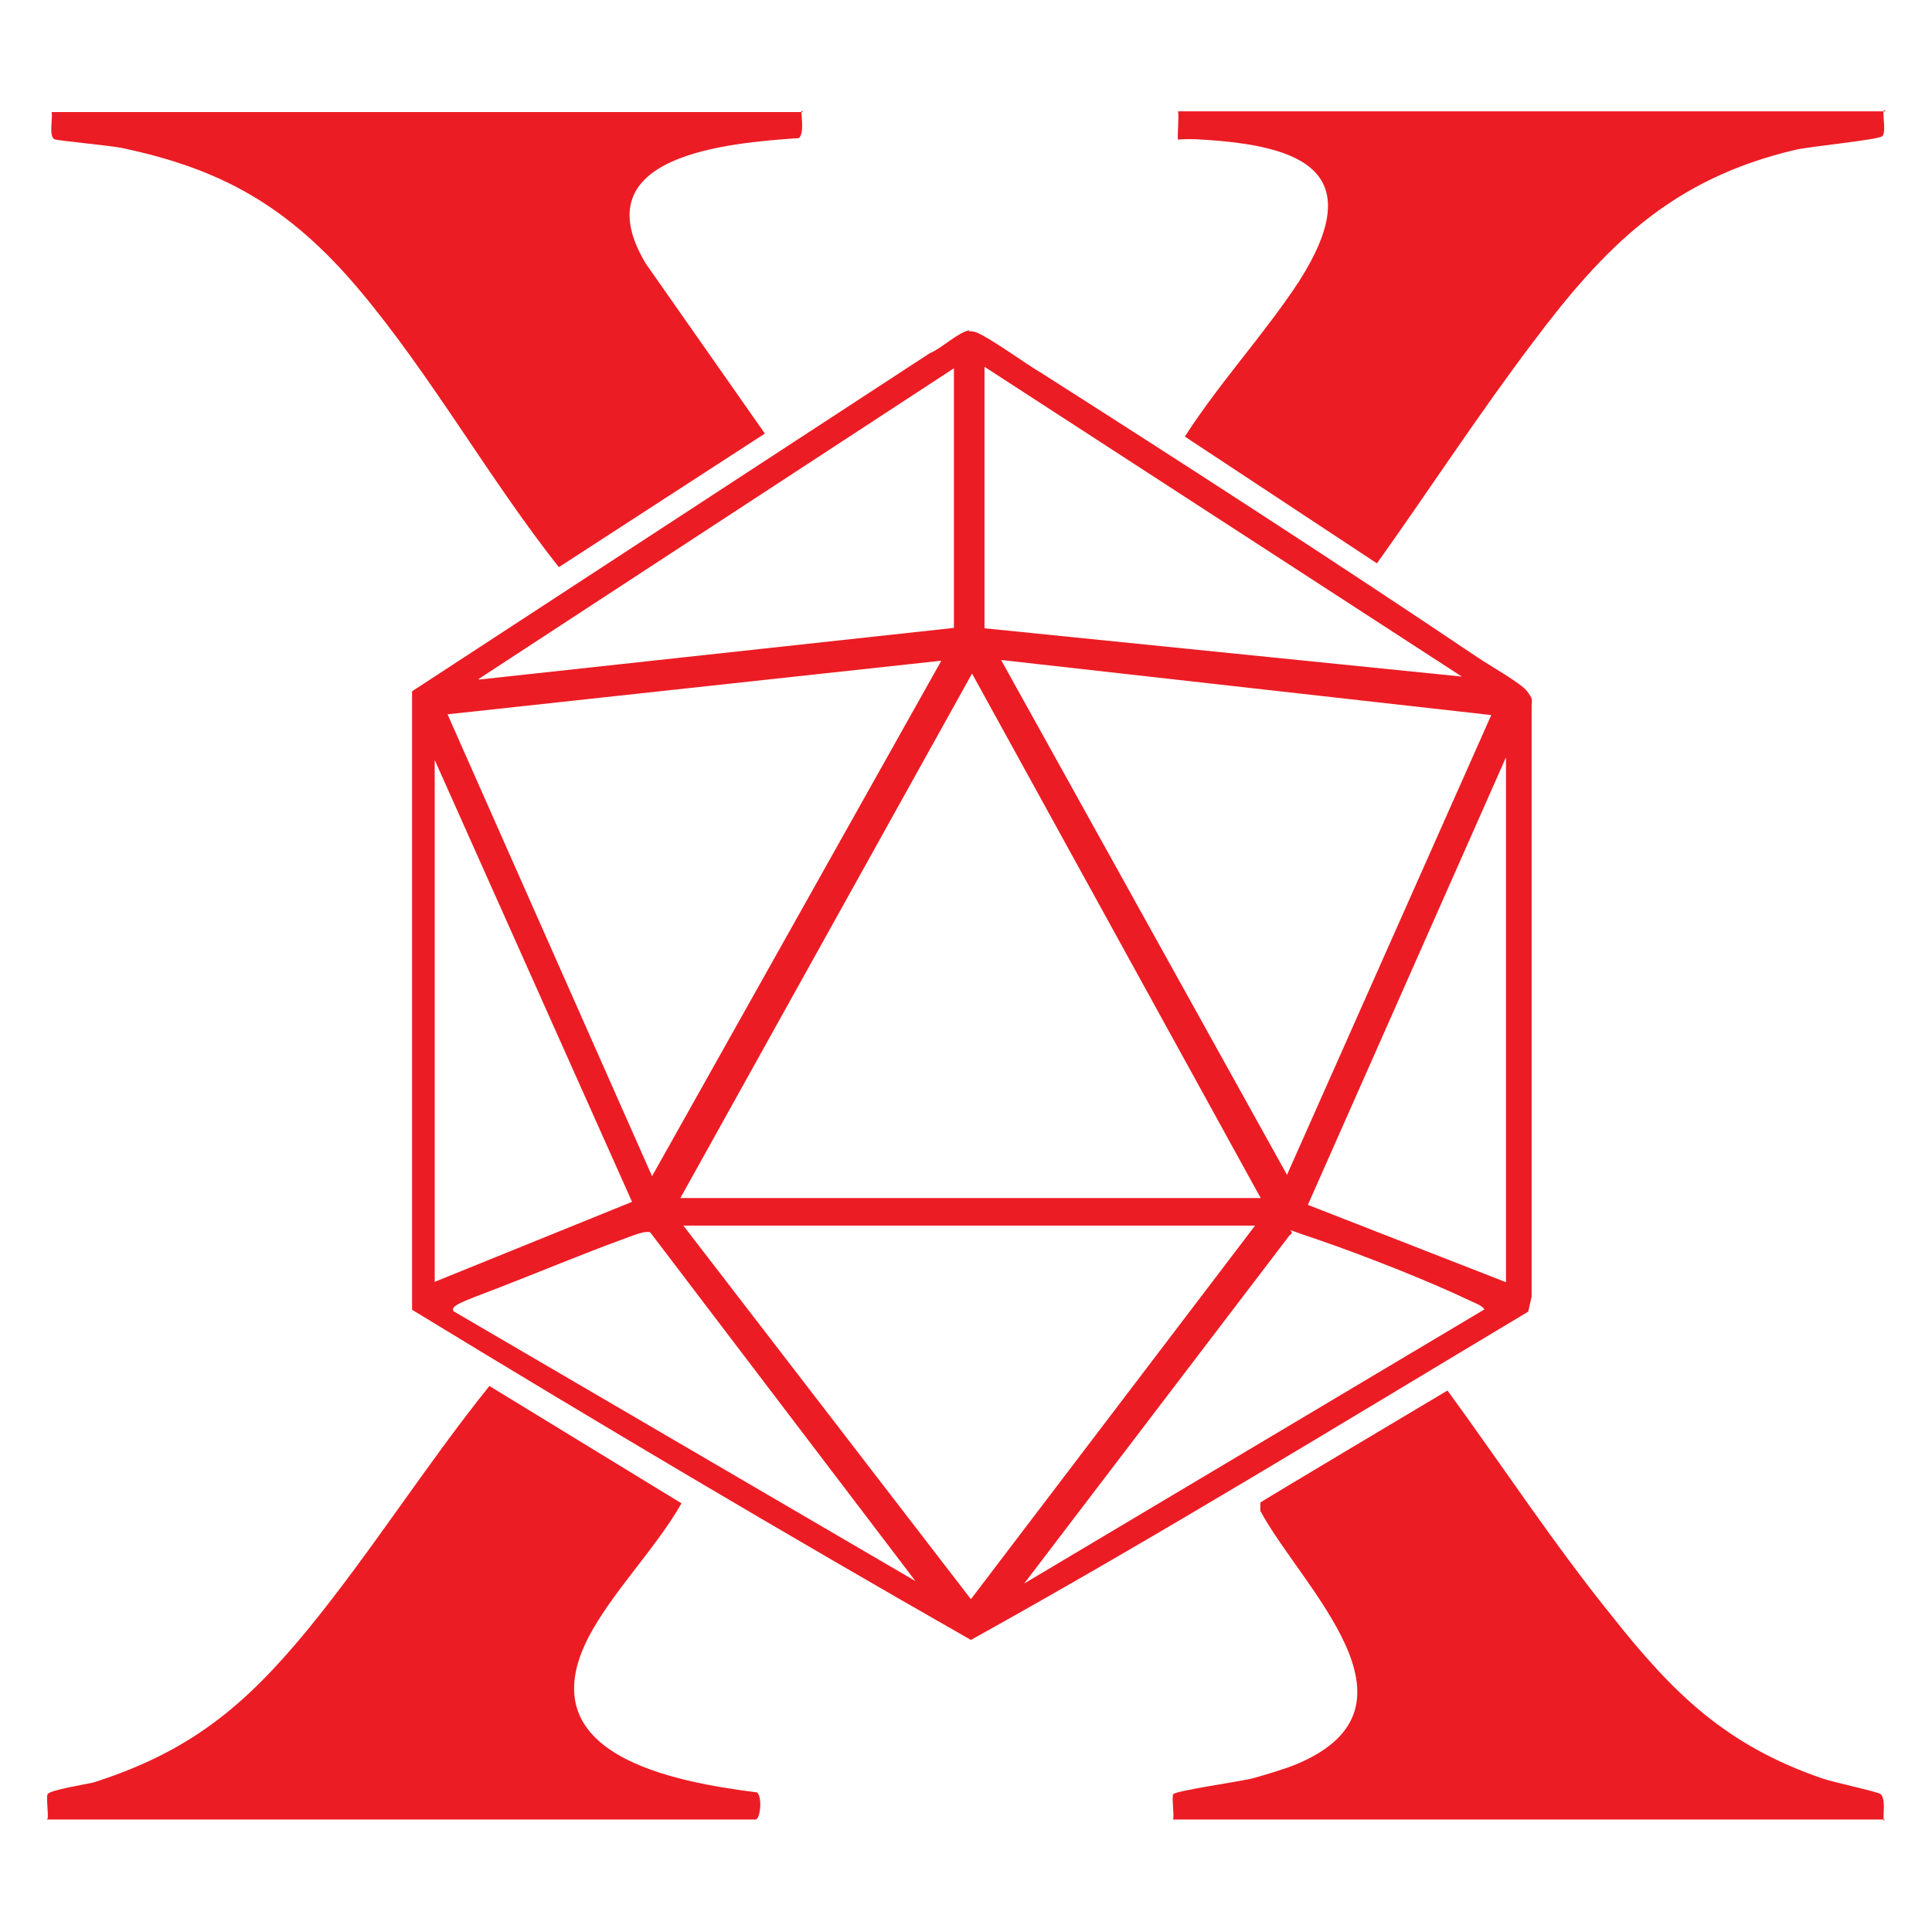
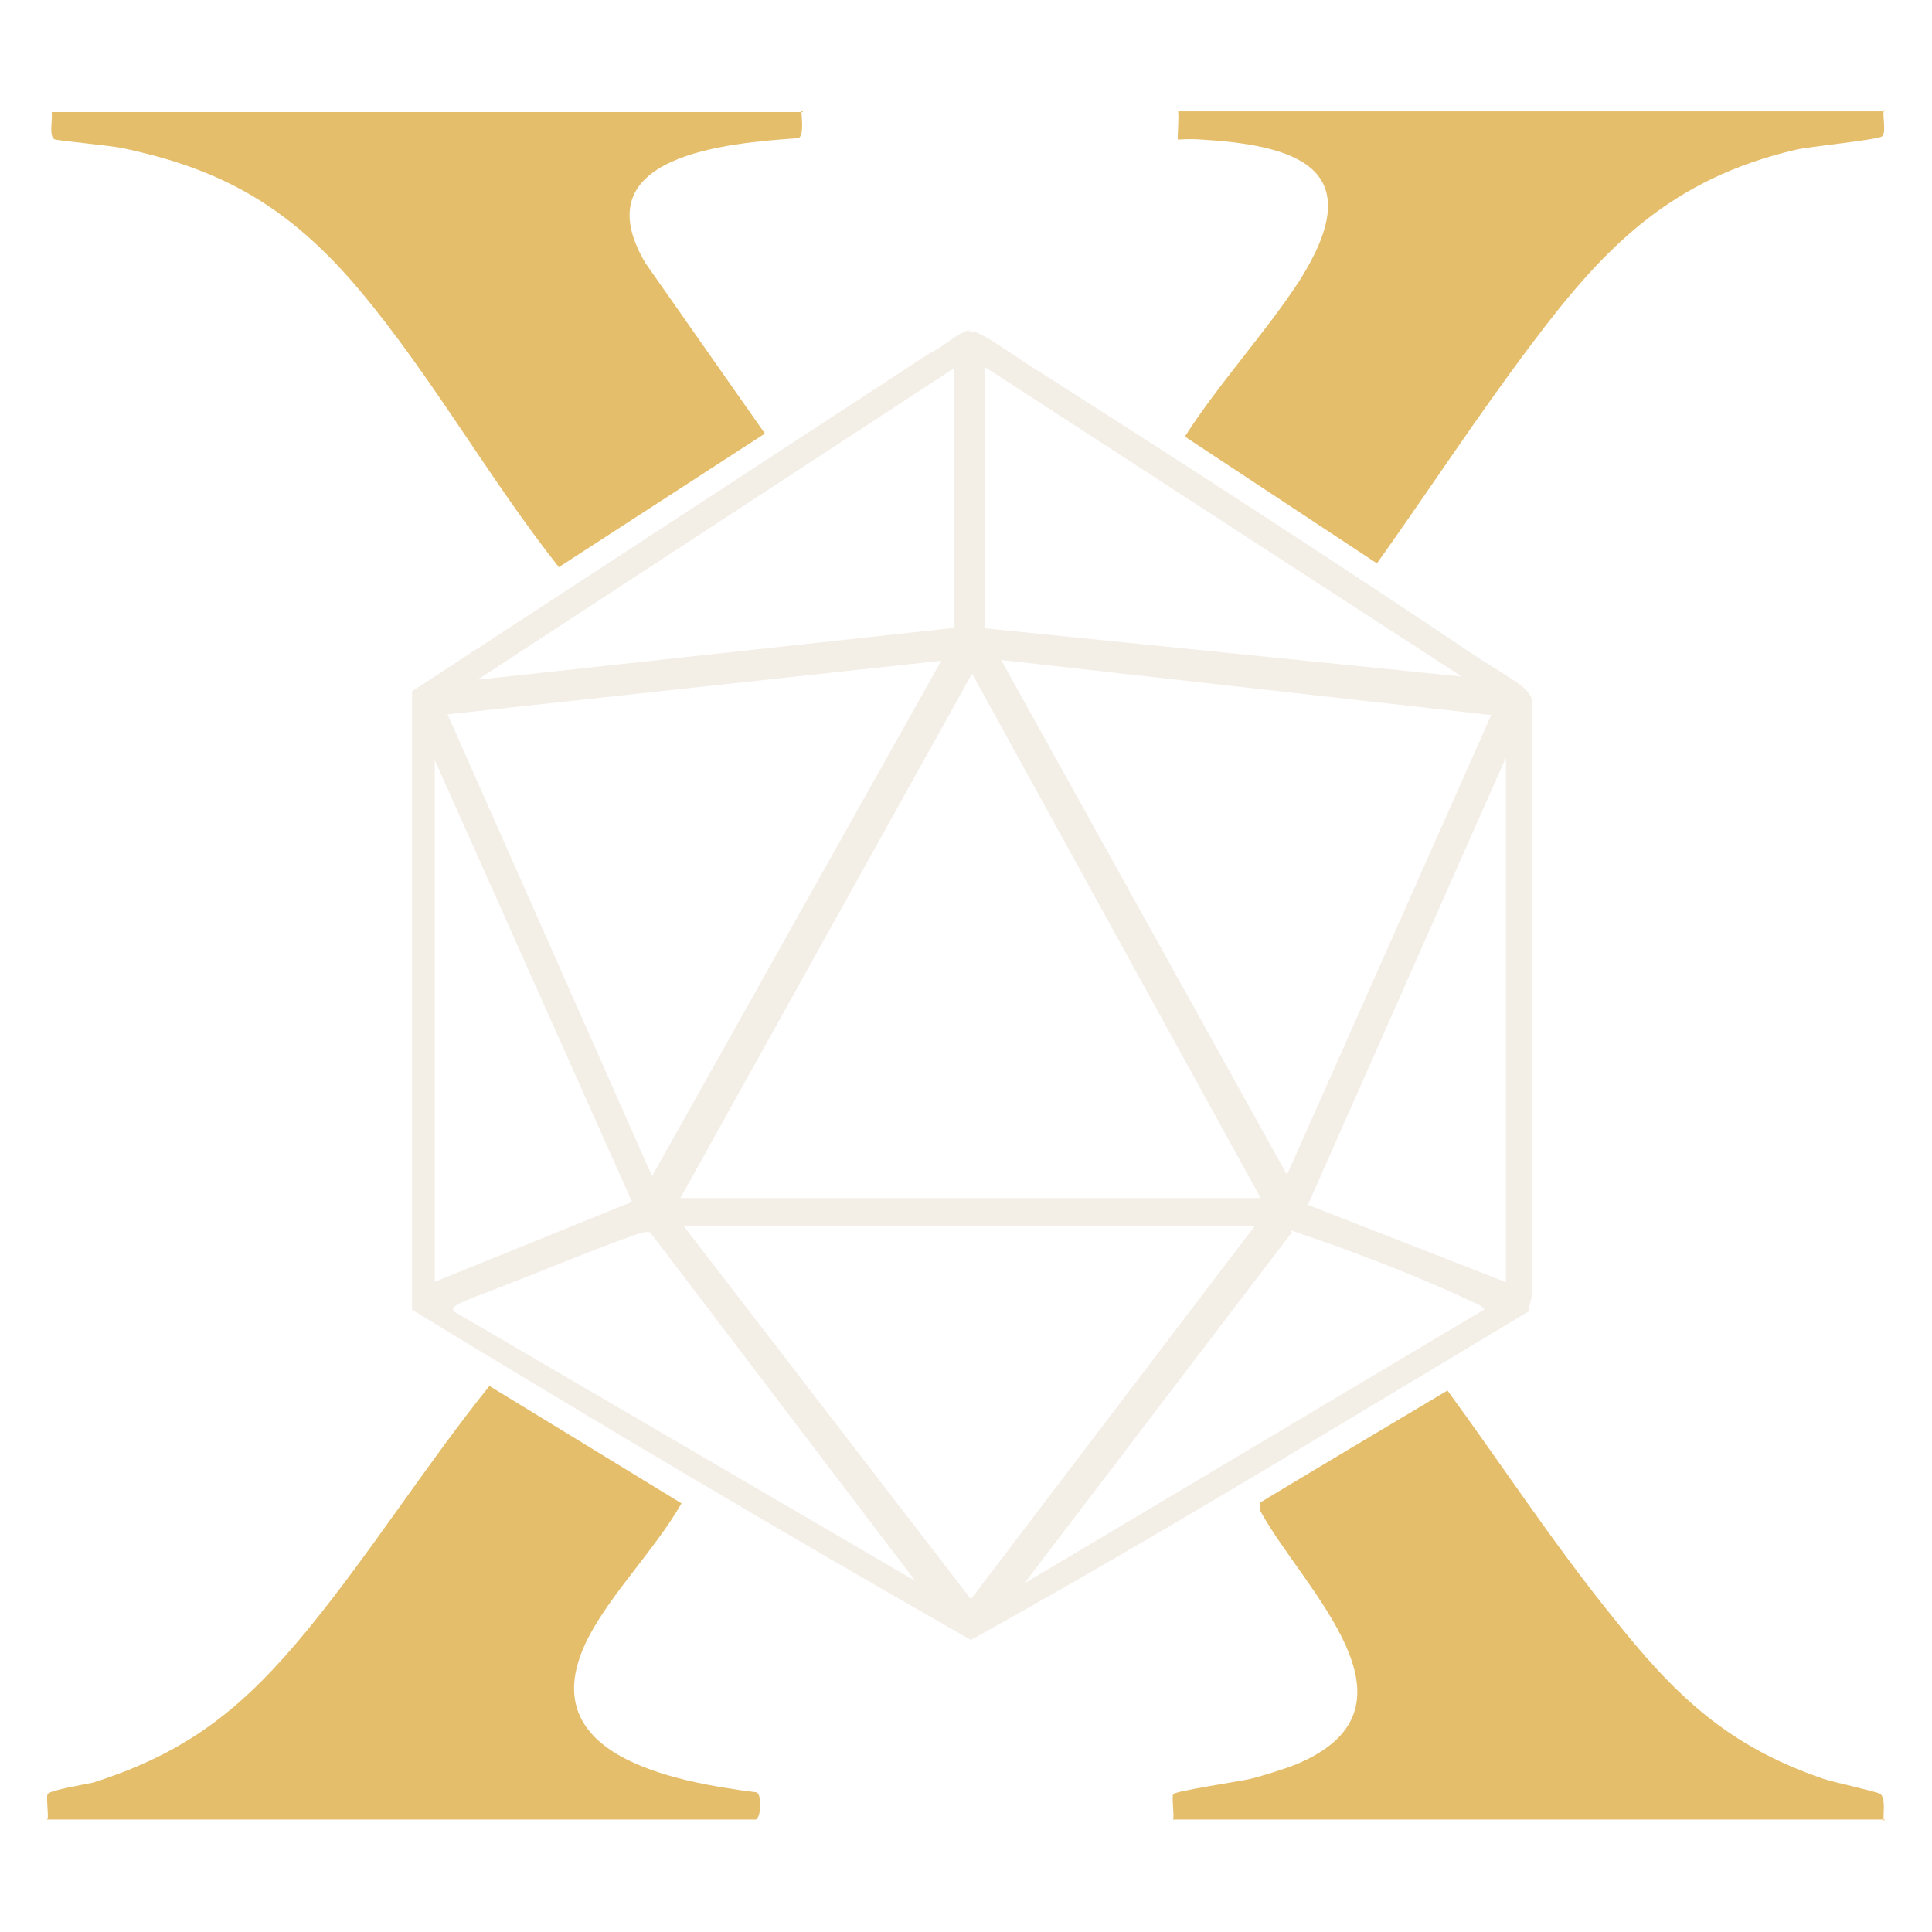
<svg xmlns="http://www.w3.org/2000/svg" id="Camada_1" version="1.1" viewBox="0 0 512 512">
  <defs>
    <style>
      .st0 {
-         fill: #ec1c24;
+         fill: #f3eee6;
+       }
+ 
+       .st1 {
+         fill: #e5be6b;
      }
    </style>
  </defs>
-   <path class="st0" d="M256.6,87.8c1.2,0,1.5,0,2.4.4,3.6,1.5,12.8,8.2,16.9,10.6,38.6,24.6,77.3,49.6,115.5,75.3,2.9,2,11.8,7,13.3,9.1,1.5,2,1.3,2,1.2,3.9v156.5l-.9,4c-49,29.3-97.8,59.3-147.7,87-49.8-28.4-99.2-57.7-148.1-87.5v-163.9l137.2-89.6c3.1-1.2,7.5-5.6,10.6-6.1l-.3.3v.2h0l-.2-.2ZM126.9,180.1l125.9-13.7v-68.8l-125.9,82.3v.3h0ZM260.9,97.5v69l126.5,12.8-126.5-82.1v.3h0ZM249.4,175.1l-130.8,14.2,54.2,122.4,76.6-136.5v-.3h0ZM341,311.5l54.2-122-129.9-14.6,75.8,136.5v.3h0ZM257.6,178.5l-77.3,139h154-.2M399.1,339.7v-139l-52.5,118.6,52.5,20.5v-.3h0ZM115.2,339.7l52.3-21.2-52.3-117.1v138.3ZM332.6,324.8h-151.5l76.2,99,75.3-99h0ZM172.5,326.7c-1.3-.9-5.8,1.2-7.7,1.8-10.6,3.9-21.9,8.6-32.2,12.6-10.4,4-13.3,4.9-12.4,6.4l122.4,71.5-70.2-92.3h0ZM271,419.9l122.4-72.9c-.9-1.2-2.2-1.5-3.6-2.2-11.3-5.4-28.4-12.1-40.3-16.2-12-4-5.4-2.4-7.7-1.3l-70.8,92.9v-.3h0Z" />
+   <path class="st0" d="M256.6,87.8c1.2,0,1.5,0,2.4.4,3.6,1.5,12.8,8.2,16.9,10.6,38.6,24.6,77.3,49.6,115.5,75.3,2.9,2,11.8,7,13.3,9.1,1.5,2,1.3,2,1.2,3.9v156.5l-.9,4c-49,29.3-97.8,59.3-147.7,87-49.8-28.4-99.2-57.7-148.1-87.5v-163.9l137.2-89.6c3.1-1.2,7.5-5.6,10.6-6.1l-.3.3v.2h0l-.2-.2h.1ZM126.9,180.1l125.9-13.7v-68.8l-125.9,82.3v.3h0ZM260.9,97.5v69l126.5,12.8-126.5-82.1v.3h0ZM249.4,175.1l-130.8,14.2,54.2,122.4,76.6-136.5v-.3h0v.2ZM341,311.5l54.2-122-129.9-14.6,75.8,136.5v.3h0v-.2h-.1ZM257.6,178.5l-77.3,139h154-.2M399.1,339.7v-139l-52.5,118.6,52.5,20.5v-.3h0v.2h0ZM115.2,339.7l52.3-21.2-52.3-117.1v138.3ZM332.6,324.8h-151.5l76.2,99,75.3-99h0ZM172.5,326.7c-1.3-.9-5.8,1.2-7.7,1.8-10.6,3.9-21.9,8.6-32.2,12.6-10.4,4-13.3,4.9-12.4,6.4l122.4,71.5-70.2-92.3h0ZM271,419.9l122.4-72.9c-.9-1.2-2.2-1.5-3.6-2.2-11.3-5.4-28.4-12.1-40.3-16.2-12-4-5.4-2.4-7.7-1.3l-70.8,92.9v-.3h0Z" />
  <g>
-     <path class="st0" d="M212.4,29.4c0,1.8.7,6.1-.7,7.2-19,1.3-57.7,4.5-40.6,33.2l31.6,45.1-54.6,35.4c-18.5-23.4-33.8-50.8-52.9-73.5-19.1-22.7-37.2-32.1-62.5-37.5-2.9-.7-17.5-2-18.3-2.4-1.5-.9-.4-5.4-.7-7.2h199.2l-.4-.3h-.3.2Z" />
-     <path class="st0" d="M12.6,482.2c.3-1.5-.4-5.6,0-6.7s10.4-2.7,12.1-3.1c25.7-8.2,40.2-20.3,56.9-40.6,16.9-20.7,31.3-43.6,48.1-64.5l50.9,31.1c-6.7,11.8-18.5,23.7-24.6,35.4-16.2,31.3,22.4,38.4,44.6,41.2,1.5,1.2.9,7.2-.4,7.2H12.4l.3-.3h0Z" />
-     <path class="st0" d="M499.2,29.4c-.3,1.5.7,5.8-.4,6.7-1.2,1-19.2,2.7-23,3.6-32.7,7.7-50.3,25.3-69.7,51.2-14.5,19.2-27.5,39.2-41.2,58.4l-50.9-33.6c9.1-14.2,21.2-27.3,30.3-41.2,18.3-28.8,1.3-35.9-25.7-37.5-4-.3-6.1,0-6.4,0s.3-6.1,0-7.5h187.5l-.3-.3h-.2Z" />
-     <path class="st0" d="M499.2,482.2h-188.3c.3-1.3-.4-5.8,0-6.7s17.8-3.4,21-4.2c3.2-.9,8.4-2.4,12-3.9,35.9-15.3.9-46.9-9.9-67v-2.2c-.3,0,49.6-29.7,49.6-29.7,14.6,20,28.1,40.6,43.6,59.8,16.4,20.7,30.3,34.3,56,43.1,2.7.9,14.2,3.4,15.1,4,1.5,1.2.7,5.1.9,7.2l.3-.4h0Z" />
+     <path class="st1" d="M212.4,29.4c0,1.8.7,6.1-.7,7.2-19,1.3-57.7,4.5-40.6,33.2l31.6,45.1-54.6,35.4c-18.5-23.4-33.8-50.8-52.9-73.5-19.1-22.7-37.2-32.1-62.5-37.5-2.9-.7-17.5-2-18.3-2.4-1.5-.9-.4-5.4-.7-7.2h199.2l-.4-.3h-.3.2,0Z" />
+     <path class="st1" d="M12.6,482.2c.3-1.5-.4-5.6,0-6.7s10.4-2.7,12.1-3.1c25.7-8.2,40.2-20.3,56.9-40.6,16.9-20.7,31.3-43.6,48.1-64.5l50.9,31.1c-6.7,11.8-18.5,23.7-24.6,35.4-16.2,31.3,22.4,38.4,44.6,41.2,1.5,1.2.9,7.2-.4,7.2H12.4l.3-.3h0v.3h0Z" />
+     <path class="st1" d="M499.2,29.4c-.3,1.5.7,5.8-.4,6.7-1.2,1-19.2,2.7-23,3.6-32.7,7.7-50.3,25.3-69.7,51.2-14.5,19.2-27.5,39.2-41.2,58.4l-50.9-33.6c9.1-14.2,21.2-27.3,30.3-41.2,18.3-28.8,1.3-35.9-25.7-37.5-4-.3-6.1,0-6.4,0s.3-6.1,0-7.5h187.5l-.3-.3h-.2v.2h0Z" />
+     <path class="st1" d="M499.2,482.2h-188.3c.3-1.3-.4-5.8,0-6.7s17.8-3.4,21-4.2c3.2-.9,8.4-2.4,12-3.9,35.9-15.3.9-46.9-9.9-67v-2.2c-.3,0,49.6-29.7,49.6-29.7,14.6,20,28.1,40.6,43.6,59.8,16.4,20.7,30.3,34.3,56,43.1,2.7.9,14.2,3.4,15.1,4,1.5,1.2.7,5.1.9,7.2l.3-.4h-.3Z" />
  </g>
</svg>
